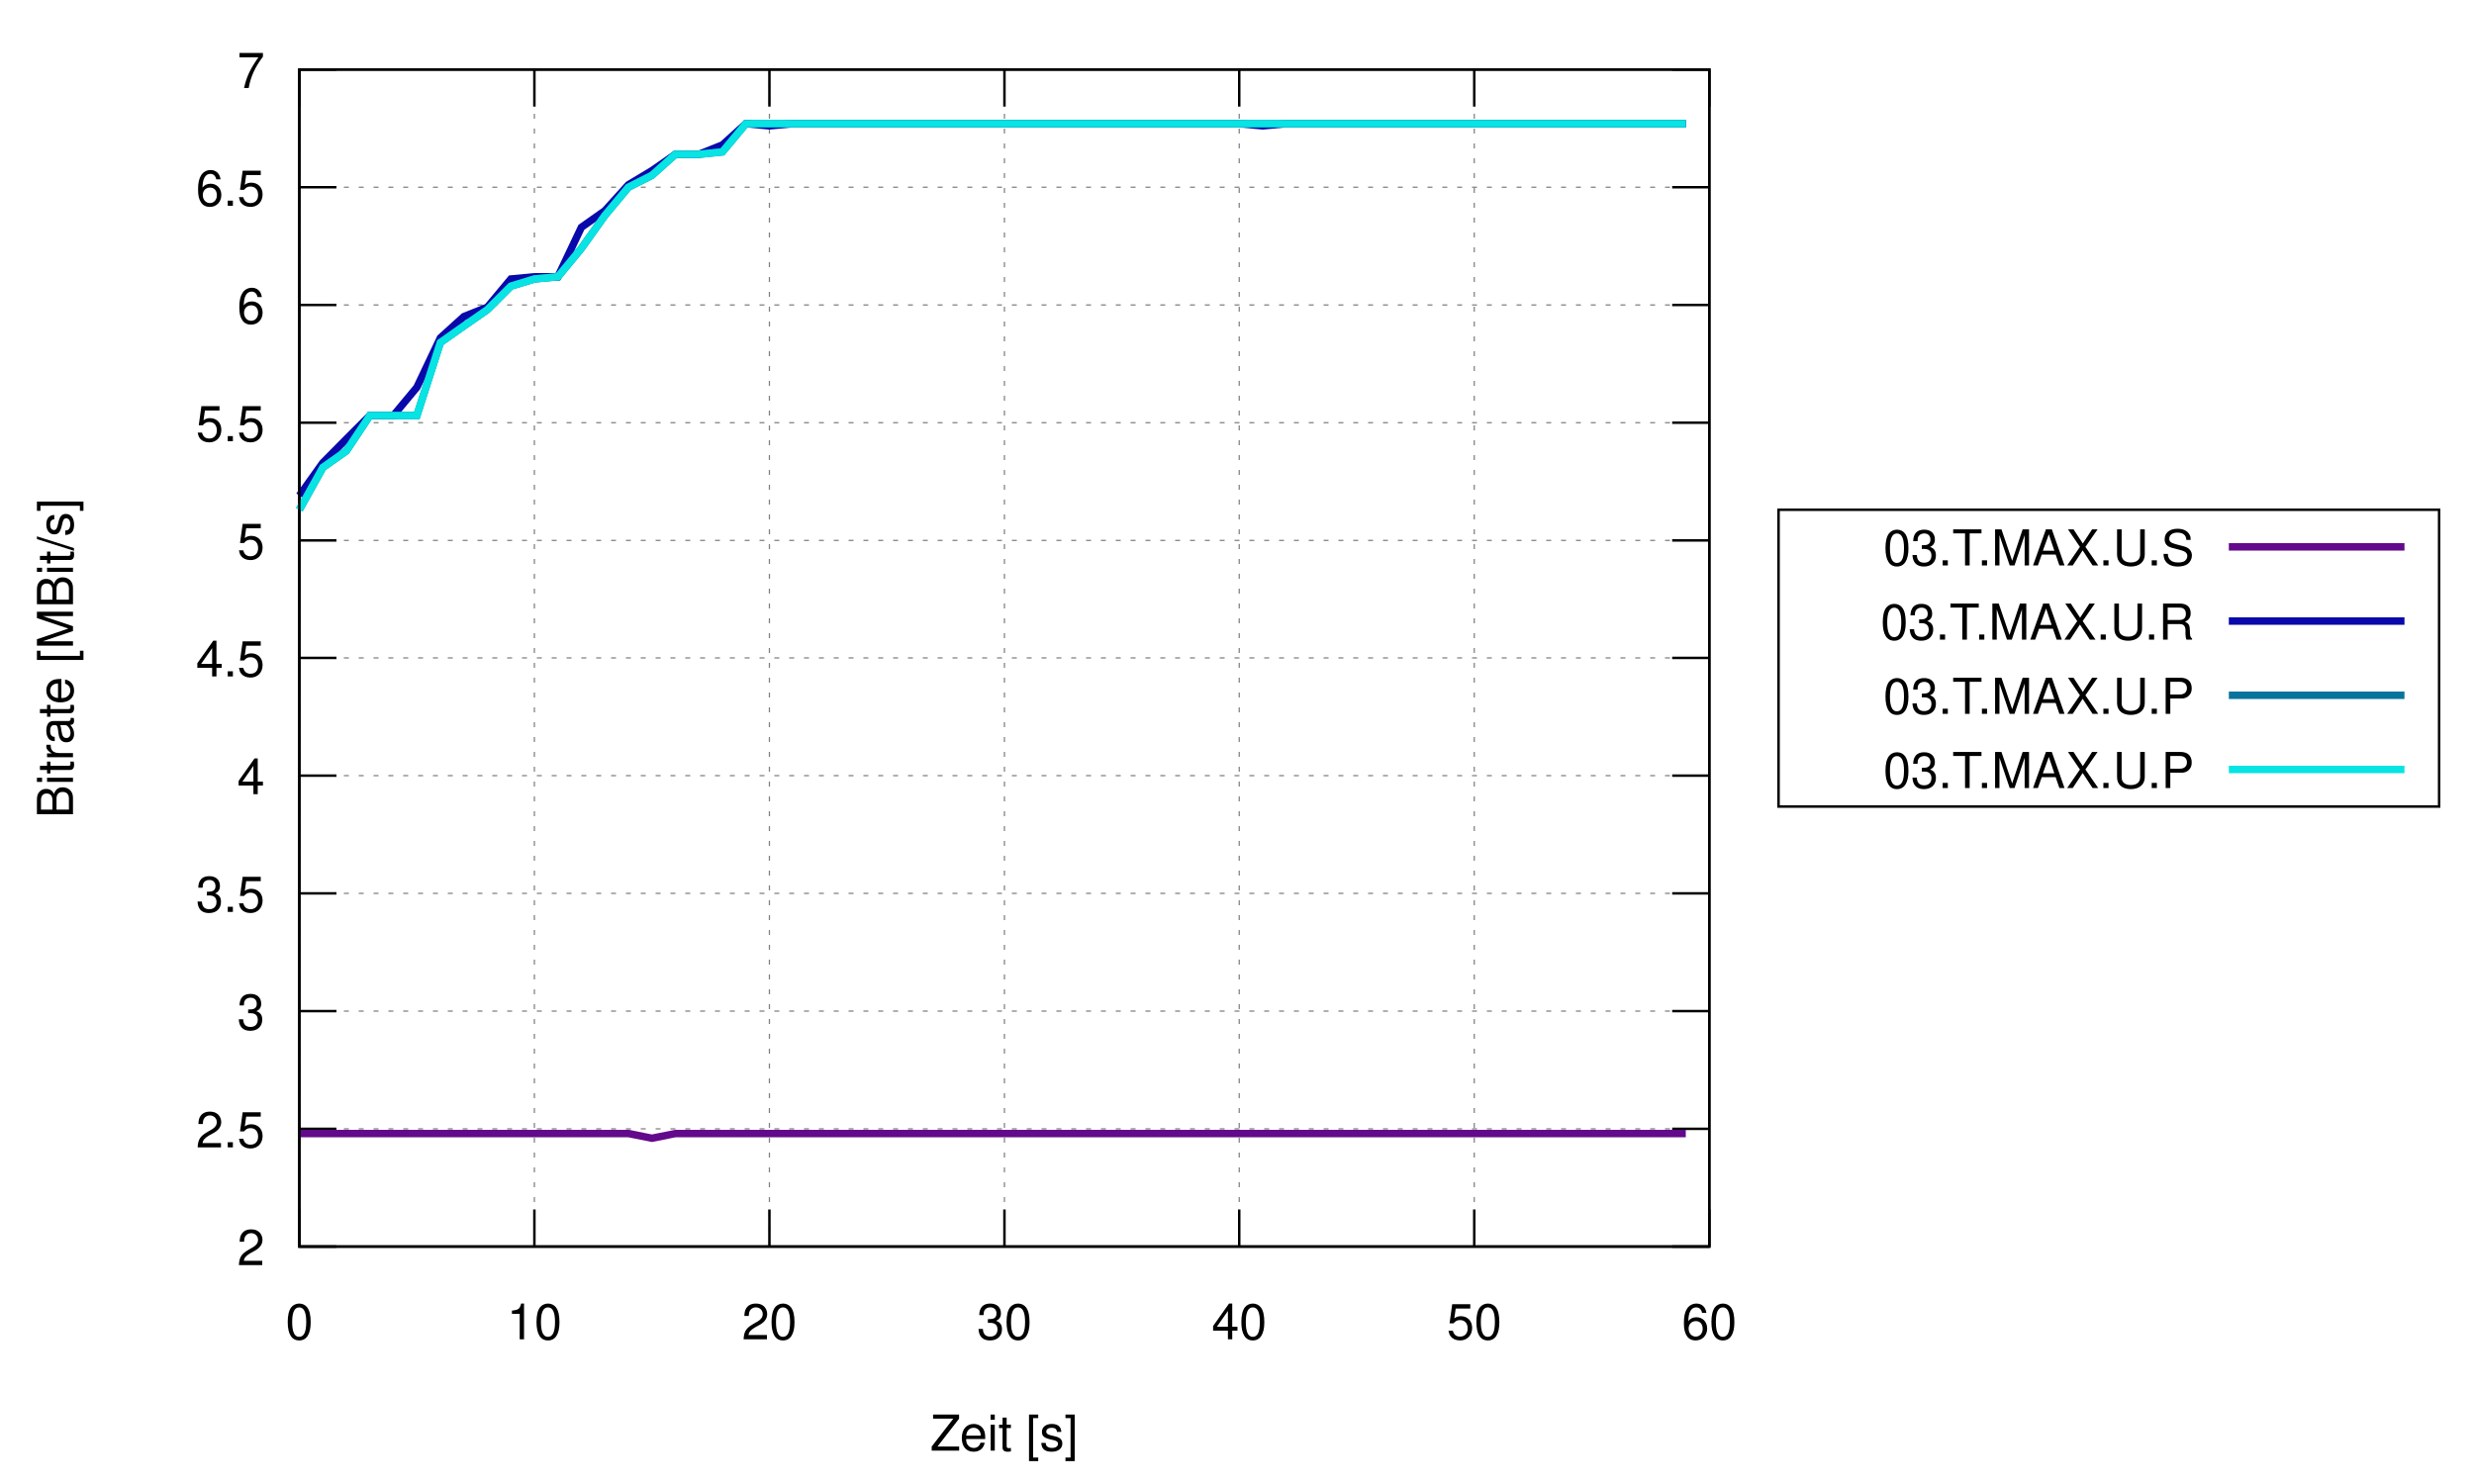
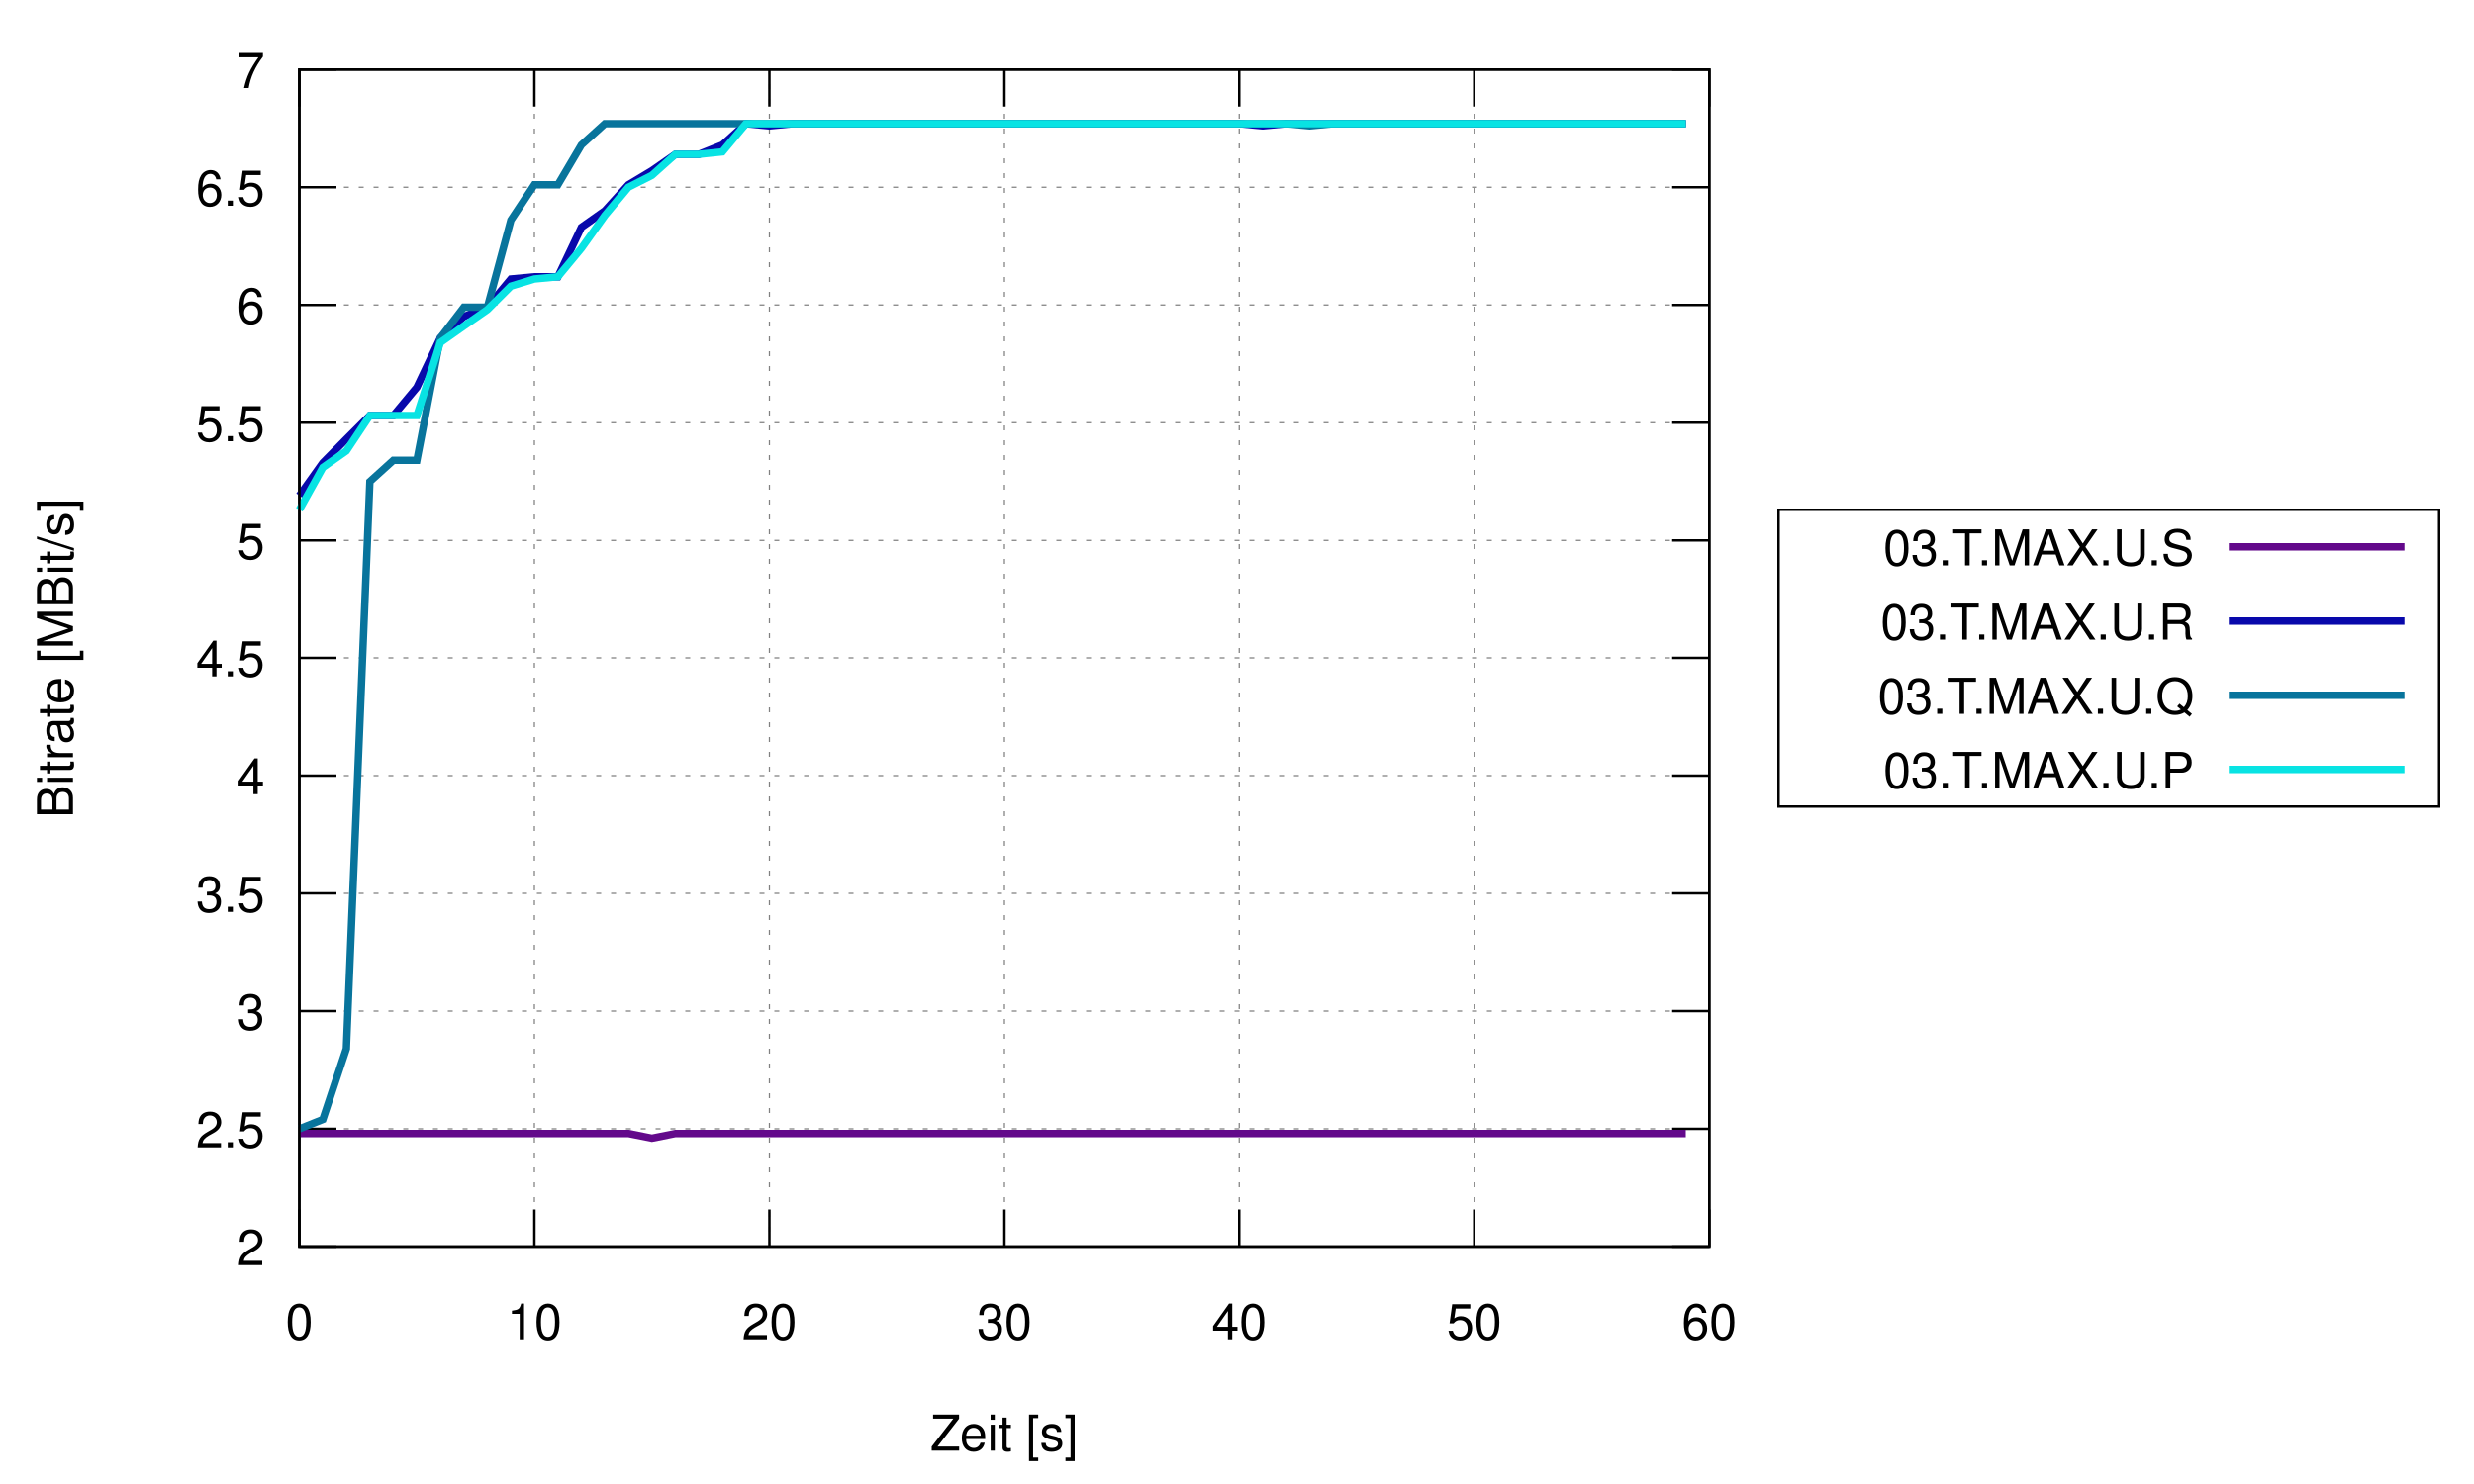
<svg xmlns="http://www.w3.org/2000/svg" xmlns:xlink="http://www.w3.org/1999/xlink" width="1000" height="600" viewBox="0 0 1000 600">
  <g id="gnuplot_canvas">
    <rect x="0" y="0" width="1000" height="600" fill="none" />
    <defs>
      <circle id="gpDot" r="0.5" stroke-width="0.5" />
      <path id="gpPt0" stroke-width="0.133" stroke="currentColor" d="M-1,0 h2 M0,-1 v2" />
      <path id="gpPt1" stroke-width="0.133" stroke="currentColor" d="M-1,-1 L1,1 M1,-1 L-1,1" />
      <path id="gpPt2" stroke-width="0.133" stroke="currentColor" d="M-1,0 L1,0 M0,-1 L0,1 M-1,-1 L1,1 M-1,1 L1,-1" />
      <rect id="gpPt3" stroke-width="0.133" stroke="currentColor" x="-1" y="-1" width="2" height="2" />
      <rect id="gpPt4" stroke-width="0.133" stroke="currentColor" fill="currentColor" x="-1" y="-1" width="2" height="2" />
      <circle id="gpPt5" stroke-width="0.133" stroke="currentColor" cx="0" cy="0" r="1" />
      <use xlink:href="#gpPt5" id="gpPt6" fill="currentColor" stroke="none" />
      <path id="gpPt7" stroke-width="0.133" stroke="currentColor" d="M0,-1.33 L-1.33,0.67 L1.33,0.67 z" />
      <use xlink:href="#gpPt7" id="gpPt8" fill="currentColor" stroke="none" />
      <use xlink:href="#gpPt7" id="gpPt9" stroke="currentColor" transform="rotate(180)" />
      <use xlink:href="#gpPt9" id="gpPt10" fill="currentColor" stroke="none" />
      <use xlink:href="#gpPt3" id="gpPt11" stroke="currentColor" transform="rotate(45)" />
      <use xlink:href="#gpPt11" id="gpPt12" fill="currentColor" stroke="none" />
      <path id="gpPt13" stroke-width="0.133" stroke="currentColor" d="M0,1.330 L1.265,0.411 L0.782,-1.067 L-0.782,-1.076 L-1.265,0.411 z" />
      <use xlink:href="#gpPt13" id="gpPt14" fill="currentColor" stroke="none" />
      <filter id="textbox" filterUnits="objectBoundingBox" x="0" y="0" height="1" width="1">
        <feFlood flood-color="white" flood-opacity="1" result="bgnd" />
        <feComposite in="SourceGraphic" in2="bgnd" operator="atop" />
      </filter>
      <filter id="greybox" filterUnits="objectBoundingBox" x="0" y="0" height="1" width="1">
        <feFlood flood-color="lightgrey" flood-opacity="1" result="grey" />
        <feComposite in="SourceGraphic" in2="grey" operator="atop" />
      </filter>
    </defs>
    <g fill="none" color="white" stroke="currentColor" stroke-width="1.00" stroke-linecap="butt" stroke-linejoin="miter">
</g>
    <g fill="none" color="black" stroke="currentColor" stroke-width="1.00" stroke-linecap="butt" stroke-linejoin="miter">
</g>
    <g fill="none" color="black" stroke="black" stroke-width="0.50" stroke-linecap="butt" stroke-linejoin="miter">
</g>
    <g fill="none" color="gray" stroke="currentColor" stroke-width="0.50" stroke-linecap="butt" stroke-linejoin="miter">
      <path stroke="gray" stroke-dasharray="2,4" class="gridline" d="M121.0,504.0 L690.9,504.0  " />
    </g>
    <g fill="none" color="gray" stroke="gray" stroke-width="1.00" stroke-linecap="butt" stroke-linejoin="miter">
</g>
    <g fill="none" color="black" stroke="currentColor" stroke-width="1.00" stroke-linecap="butt" stroke-linejoin="miter">
      <path stroke="black" d="M121.0,504.0 L136.0,504.0 M690.9,504.0 L675.9,504.0  " />
      <g transform="translate(107.0,511.5)" stroke="none" fill="black" font-family="Helvetica" font-size="20.00" text-anchor="end">
        <text>
          <tspan font-family="Helvetica"> 2</tspan>
        </text>
      </g>
    </g>
    <g fill="none" color="black" stroke="currentColor" stroke-width="1.00" stroke-linecap="butt" stroke-linejoin="miter">
</g>
    <g fill="none" color="black" stroke="black" stroke-width="0.50" stroke-linecap="butt" stroke-linejoin="miter">
</g>
    <g fill="none" color="gray" stroke="currentColor" stroke-width="0.50" stroke-linecap="butt" stroke-linejoin="miter">
      <path stroke="gray" stroke-dasharray="2,4" class="gridline" d="M121.0,456.4 L690.9,456.4  " />
    </g>
    <g fill="none" color="gray" stroke="gray" stroke-width="1.00" stroke-linecap="butt" stroke-linejoin="miter">
</g>
    <g fill="none" color="black" stroke="currentColor" stroke-width="1.00" stroke-linecap="butt" stroke-linejoin="miter">
      <path stroke="black" d="M121.0,456.4 L136.0,456.4 M690.9,456.4 L675.9,456.4  " />
      <g transform="translate(107.0,463.9)" stroke="none" fill="black" font-family="Helvetica" font-size="20.00" text-anchor="end">
        <text>
          <tspan font-family="Helvetica"> 2.5</tspan>
        </text>
      </g>
    </g>
    <g fill="none" color="black" stroke="currentColor" stroke-width="1.00" stroke-linecap="butt" stroke-linejoin="miter">
</g>
    <g fill="none" color="black" stroke="black" stroke-width="0.50" stroke-linecap="butt" stroke-linejoin="miter">
</g>
    <g fill="none" color="gray" stroke="currentColor" stroke-width="0.50" stroke-linecap="butt" stroke-linejoin="miter">
      <path stroke="gray" stroke-dasharray="2,4" class="gridline" d="M121.0,408.8 L690.9,408.8  " />
    </g>
    <g fill="none" color="gray" stroke="gray" stroke-width="1.00" stroke-linecap="butt" stroke-linejoin="miter">
</g>
    <g fill="none" color="black" stroke="currentColor" stroke-width="1.00" stroke-linecap="butt" stroke-linejoin="miter">
      <path stroke="black" d="M121.0,408.8 L136.0,408.8 M690.9,408.8 L675.9,408.8  " />
      <g transform="translate(107.0,416.3)" stroke="none" fill="black" font-family="Helvetica" font-size="20.00" text-anchor="end">
        <text>
          <tspan font-family="Helvetica"> 3</tspan>
        </text>
      </g>
    </g>
    <g fill="none" color="black" stroke="currentColor" stroke-width="1.00" stroke-linecap="butt" stroke-linejoin="miter">
</g>
    <g fill="none" color="black" stroke="black" stroke-width="0.50" stroke-linecap="butt" stroke-linejoin="miter">
</g>
    <g fill="none" color="gray" stroke="currentColor" stroke-width="0.50" stroke-linecap="butt" stroke-linejoin="miter">
      <path stroke="gray" stroke-dasharray="2,4" class="gridline" d="M121.0,361.2 L690.9,361.2  " />
    </g>
    <g fill="none" color="gray" stroke="gray" stroke-width="1.00" stroke-linecap="butt" stroke-linejoin="miter">
</g>
    <g fill="none" color="black" stroke="currentColor" stroke-width="1.00" stroke-linecap="butt" stroke-linejoin="miter">
      <path stroke="black" d="M121.0,361.2 L136.0,361.2 M690.9,361.2 L675.9,361.2  " />
      <g transform="translate(107.0,368.7)" stroke="none" fill="black" font-family="Helvetica" font-size="20.00" text-anchor="end">
        <text>
          <tspan font-family="Helvetica"> 3.5</tspan>
        </text>
      </g>
    </g>
    <g fill="none" color="black" stroke="currentColor" stroke-width="1.00" stroke-linecap="butt" stroke-linejoin="miter">
</g>
    <g fill="none" color="black" stroke="black" stroke-width="0.50" stroke-linecap="butt" stroke-linejoin="miter">
</g>
    <g fill="none" color="gray" stroke="currentColor" stroke-width="0.50" stroke-linecap="butt" stroke-linejoin="miter">
      <path stroke="gray" stroke-dasharray="2,4" class="gridline" d="M121.0,313.6 L690.9,313.6  " />
    </g>
    <g fill="none" color="gray" stroke="gray" stroke-width="1.00" stroke-linecap="butt" stroke-linejoin="miter">
</g>
    <g fill="none" color="black" stroke="currentColor" stroke-width="1.00" stroke-linecap="butt" stroke-linejoin="miter">
      <path stroke="black" d="M121.0,313.6 L136.0,313.6 M690.9,313.6 L675.9,313.6  " />
      <g transform="translate(107.0,321.1)" stroke="none" fill="black" font-family="Helvetica" font-size="20.00" text-anchor="end">
        <text>
          <tspan font-family="Helvetica"> 4</tspan>
        </text>
      </g>
    </g>
    <g fill="none" color="black" stroke="currentColor" stroke-width="1.00" stroke-linecap="butt" stroke-linejoin="miter">
</g>
    <g fill="none" color="black" stroke="black" stroke-width="0.50" stroke-linecap="butt" stroke-linejoin="miter">
</g>
    <g fill="none" color="gray" stroke="currentColor" stroke-width="0.50" stroke-linecap="butt" stroke-linejoin="miter">
      <path stroke="gray" stroke-dasharray="2,4" class="gridline" d="M121.0,266.0 L690.9,266.0  " />
    </g>
    <g fill="none" color="gray" stroke="gray" stroke-width="1.00" stroke-linecap="butt" stroke-linejoin="miter">
</g>
    <g fill="none" color="black" stroke="currentColor" stroke-width="1.00" stroke-linecap="butt" stroke-linejoin="miter">
      <path stroke="black" d="M121.0,266.0 L136.0,266.0 M690.9,266.0 L675.9,266.0  " />
      <g transform="translate(107.0,273.5)" stroke="none" fill="black" font-family="Helvetica" font-size="20.00" text-anchor="end">
        <text>
          <tspan font-family="Helvetica"> 4.5</tspan>
        </text>
      </g>
    </g>
    <g fill="none" color="black" stroke="currentColor" stroke-width="1.00" stroke-linecap="butt" stroke-linejoin="miter">
</g>
    <g fill="none" color="black" stroke="black" stroke-width="0.50" stroke-linecap="butt" stroke-linejoin="miter">
</g>
    <g fill="none" color="gray" stroke="currentColor" stroke-width="0.50" stroke-linecap="butt" stroke-linejoin="miter">
      <path stroke="gray" stroke-dasharray="2,4" class="gridline" d="M121.0,218.5 L690.9,218.5  " />
    </g>
    <g fill="none" color="gray" stroke="gray" stroke-width="1.00" stroke-linecap="butt" stroke-linejoin="miter">
</g>
    <g fill="none" color="black" stroke="currentColor" stroke-width="1.00" stroke-linecap="butt" stroke-linejoin="miter">
      <path stroke="black" d="M121.0,218.5 L136.0,218.5 M690.9,218.5 L675.9,218.5  " />
      <g transform="translate(107.0,226.0)" stroke="none" fill="black" font-family="Helvetica" font-size="20.00" text-anchor="end">
        <text>
          <tspan font-family="Helvetica"> 5</tspan>
        </text>
      </g>
    </g>
    <g fill="none" color="black" stroke="currentColor" stroke-width="1.00" stroke-linecap="butt" stroke-linejoin="miter">
</g>
    <g fill="none" color="black" stroke="black" stroke-width="0.50" stroke-linecap="butt" stroke-linejoin="miter">
</g>
    <g fill="none" color="gray" stroke="currentColor" stroke-width="0.50" stroke-linecap="butt" stroke-linejoin="miter">
      <path stroke="gray" stroke-dasharray="2,4" class="gridline" d="M121.0,170.9 L690.9,170.9  " />
    </g>
    <g fill="none" color="gray" stroke="gray" stroke-width="1.00" stroke-linecap="butt" stroke-linejoin="miter">
</g>
    <g fill="none" color="black" stroke="currentColor" stroke-width="1.00" stroke-linecap="butt" stroke-linejoin="miter">
      <path stroke="black" d="M121.0,170.9 L136.0,170.9 M690.9,170.9 L675.9,170.9  " />
      <g transform="translate(107.0,178.4)" stroke="none" fill="black" font-family="Helvetica" font-size="20.00" text-anchor="end">
        <text>
          <tspan font-family="Helvetica"> 5.5</tspan>
        </text>
      </g>
    </g>
    <g fill="none" color="black" stroke="currentColor" stroke-width="1.00" stroke-linecap="butt" stroke-linejoin="miter">
</g>
    <g fill="none" color="black" stroke="black" stroke-width="0.50" stroke-linecap="butt" stroke-linejoin="miter">
</g>
    <g fill="none" color="gray" stroke="currentColor" stroke-width="0.50" stroke-linecap="butt" stroke-linejoin="miter">
      <path stroke="gray" stroke-dasharray="2,4" class="gridline" d="M121.0,123.3 L690.9,123.3  " />
    </g>
    <g fill="none" color="gray" stroke="gray" stroke-width="1.00" stroke-linecap="butt" stroke-linejoin="miter">
</g>
    <g fill="none" color="black" stroke="currentColor" stroke-width="1.00" stroke-linecap="butt" stroke-linejoin="miter">
      <path stroke="black" d="M121.0,123.3 L136.0,123.3 M690.9,123.3 L675.9,123.3  " />
      <g transform="translate(107.0,130.8)" stroke="none" fill="black" font-family="Helvetica" font-size="20.00" text-anchor="end">
        <text>
          <tspan font-family="Helvetica"> 6</tspan>
        </text>
      </g>
    </g>
    <g fill="none" color="black" stroke="currentColor" stroke-width="1.00" stroke-linecap="butt" stroke-linejoin="miter">
</g>
    <g fill="none" color="black" stroke="black" stroke-width="0.50" stroke-linecap="butt" stroke-linejoin="miter">
</g>
    <g fill="none" color="gray" stroke="currentColor" stroke-width="0.50" stroke-linecap="butt" stroke-linejoin="miter">
      <path stroke="gray" stroke-dasharray="2,4" class="gridline" d="M121.0,75.7 L690.9,75.7  " />
    </g>
    <g fill="none" color="gray" stroke="gray" stroke-width="1.00" stroke-linecap="butt" stroke-linejoin="miter">
</g>
    <g fill="none" color="black" stroke="currentColor" stroke-width="1.00" stroke-linecap="butt" stroke-linejoin="miter">
      <path stroke="black" d="M121.0,75.7 L136.0,75.7 M690.9,75.7 L675.9,75.7  " />
      <g transform="translate(107.0,83.2)" stroke="none" fill="black" font-family="Helvetica" font-size="20.00" text-anchor="end">
        <text>
          <tspan font-family="Helvetica"> 6.5</tspan>
        </text>
      </g>
    </g>
    <g fill="none" color="black" stroke="currentColor" stroke-width="1.00" stroke-linecap="butt" stroke-linejoin="miter">
</g>
    <g fill="none" color="black" stroke="black" stroke-width="0.50" stroke-linecap="butt" stroke-linejoin="miter">
</g>
    <g fill="none" color="gray" stroke="currentColor" stroke-width="0.50" stroke-linecap="butt" stroke-linejoin="miter">
      <path stroke="gray" stroke-dasharray="2,4" class="gridline" d="M121.0,28.1 L690.9,28.1  " />
    </g>
    <g fill="none" color="gray" stroke="gray" stroke-width="1.00" stroke-linecap="butt" stroke-linejoin="miter">
</g>
    <g fill="none" color="black" stroke="currentColor" stroke-width="1.00" stroke-linecap="butt" stroke-linejoin="miter">
      <path stroke="black" d="M121.0,28.1 L136.0,28.1 M690.9,28.1 L675.9,28.1  " />
      <g transform="translate(107.0,35.6)" stroke="none" fill="black" font-family="Helvetica" font-size="20.00" text-anchor="end">
        <text>
          <tspan font-family="Helvetica"> 7</tspan>
        </text>
      </g>
    </g>
    <g fill="none" color="black" stroke="currentColor" stroke-width="1.00" stroke-linecap="butt" stroke-linejoin="miter">
</g>
    <g fill="none" color="black" stroke="black" stroke-width="0.50" stroke-linecap="butt" stroke-linejoin="miter">
</g>
    <g fill="none" color="gray" stroke="currentColor" stroke-width="0.50" stroke-linecap="butt" stroke-linejoin="miter">
      <path stroke="gray" stroke-dasharray="2,4" class="gridline" d="M121.0,504.0 L121.0,28.1  " />
    </g>
    <g fill="none" color="gray" stroke="gray" stroke-width="1.00" stroke-linecap="butt" stroke-linejoin="miter">
</g>
    <g fill="none" color="black" stroke="currentColor" stroke-width="1.00" stroke-linecap="butt" stroke-linejoin="miter">
      <path stroke="black" d="M121.0,504.0 L121.0,489.0 M121.0,28.1 L121.0,43.1  " />
      <g transform="translate(121.0,541.5)" stroke="none" fill="black" font-family="Helvetica" font-size="20.00" text-anchor="middle">
        <text>
          <tspan font-family="Helvetica"> 0</tspan>
        </text>
      </g>
    </g>
    <g fill="none" color="black" stroke="currentColor" stroke-width="1.00" stroke-linecap="butt" stroke-linejoin="miter">
</g>
    <g fill="none" color="black" stroke="black" stroke-width="0.50" stroke-linecap="butt" stroke-linejoin="miter">
</g>
    <g fill="none" color="gray" stroke="currentColor" stroke-width="0.50" stroke-linecap="butt" stroke-linejoin="miter">
      <path stroke="gray" stroke-dasharray="2,4" class="gridline" d="M216.0,504.0 L216.0,28.1  " />
    </g>
    <g fill="none" color="gray" stroke="gray" stroke-width="1.00" stroke-linecap="butt" stroke-linejoin="miter">
</g>
    <g fill="none" color="black" stroke="currentColor" stroke-width="1.00" stroke-linecap="butt" stroke-linejoin="miter">
      <path stroke="black" d="M216.0,504.0 L216.0,489.0 M216.0,28.1 L216.0,43.1  " />
      <g transform="translate(216.0,541.5)" stroke="none" fill="black" font-family="Helvetica" font-size="20.00" text-anchor="middle">
        <text>
          <tspan font-family="Helvetica"> 10</tspan>
        </text>
      </g>
    </g>
    <g fill="none" color="black" stroke="currentColor" stroke-width="1.00" stroke-linecap="butt" stroke-linejoin="miter">
</g>
    <g fill="none" color="black" stroke="black" stroke-width="0.50" stroke-linecap="butt" stroke-linejoin="miter">
</g>
    <g fill="none" color="gray" stroke="currentColor" stroke-width="0.50" stroke-linecap="butt" stroke-linejoin="miter">
      <path stroke="gray" stroke-dasharray="2,4" class="gridline" d="M311.0,504.0 L311.0,28.1  " />
    </g>
    <g fill="none" color="gray" stroke="gray" stroke-width="1.00" stroke-linecap="butt" stroke-linejoin="miter">
</g>
    <g fill="none" color="black" stroke="currentColor" stroke-width="1.00" stroke-linecap="butt" stroke-linejoin="miter">
      <path stroke="black" d="M311.0,504.0 L311.0,489.0 M311.0,28.1 L311.0,43.1  " />
      <g transform="translate(311.0,541.5)" stroke="none" fill="black" font-family="Helvetica" font-size="20.00" text-anchor="middle">
        <text>
          <tspan font-family="Helvetica"> 20</tspan>
        </text>
      </g>
    </g>
    <g fill="none" color="black" stroke="currentColor" stroke-width="1.00" stroke-linecap="butt" stroke-linejoin="miter">
</g>
    <g fill="none" color="black" stroke="black" stroke-width="0.50" stroke-linecap="butt" stroke-linejoin="miter">
</g>
    <g fill="none" color="gray" stroke="currentColor" stroke-width="0.50" stroke-linecap="butt" stroke-linejoin="miter">
      <path stroke="gray" stroke-dasharray="2,4" class="gridline" d="M406.0,504.0 L406.0,28.1  " />
    </g>
    <g fill="none" color="gray" stroke="gray" stroke-width="1.00" stroke-linecap="butt" stroke-linejoin="miter">
</g>
    <g fill="none" color="black" stroke="currentColor" stroke-width="1.00" stroke-linecap="butt" stroke-linejoin="miter">
      <path stroke="black" d="M406.0,504.0 L406.0,489.0 M406.0,28.1 L406.0,43.1  " />
      <g transform="translate(406.0,541.5)" stroke="none" fill="black" font-family="Helvetica" font-size="20.00" text-anchor="middle">
        <text>
          <tspan font-family="Helvetica"> 30</tspan>
        </text>
      </g>
    </g>
    <g fill="none" color="black" stroke="currentColor" stroke-width="1.00" stroke-linecap="butt" stroke-linejoin="miter">
</g>
    <g fill="none" color="black" stroke="black" stroke-width="0.50" stroke-linecap="butt" stroke-linejoin="miter">
</g>
    <g fill="none" color="gray" stroke="currentColor" stroke-width="0.50" stroke-linecap="butt" stroke-linejoin="miter">
      <path stroke="gray" stroke-dasharray="2,4" class="gridline" d="M500.9,504.0 L500.9,28.1  " />
    </g>
    <g fill="none" color="gray" stroke="gray" stroke-width="1.00" stroke-linecap="butt" stroke-linejoin="miter">
</g>
    <g fill="none" color="black" stroke="currentColor" stroke-width="1.00" stroke-linecap="butt" stroke-linejoin="miter">
      <path stroke="black" d="M500.9,504.0 L500.9,489.0 M500.9,28.1 L500.9,43.1  " />
      <g transform="translate(500.9,541.5)" stroke="none" fill="black" font-family="Helvetica" font-size="20.00" text-anchor="middle">
        <text>
          <tspan font-family="Helvetica"> 40</tspan>
        </text>
      </g>
    </g>
    <g fill="none" color="black" stroke="currentColor" stroke-width="1.00" stroke-linecap="butt" stroke-linejoin="miter">
</g>
    <g fill="none" color="black" stroke="black" stroke-width="0.50" stroke-linecap="butt" stroke-linejoin="miter">
</g>
    <g fill="none" color="gray" stroke="currentColor" stroke-width="0.50" stroke-linecap="butt" stroke-linejoin="miter">
      <path stroke="gray" stroke-dasharray="2,4" class="gridline" d="M595.9,504.0 L595.9,28.1  " />
    </g>
    <g fill="none" color="gray" stroke="gray" stroke-width="1.00" stroke-linecap="butt" stroke-linejoin="miter">
</g>
    <g fill="none" color="black" stroke="currentColor" stroke-width="1.00" stroke-linecap="butt" stroke-linejoin="miter">
      <path stroke="black" d="M595.9,504.0 L595.9,489.0 M595.9,28.1 L595.9,43.1  " />
      <g transform="translate(595.9,541.5)" stroke="none" fill="black" font-family="Helvetica" font-size="20.00" text-anchor="middle">
        <text>
          <tspan font-family="Helvetica"> 50</tspan>
        </text>
      </g>
    </g>
    <g fill="none" color="black" stroke="currentColor" stroke-width="1.00" stroke-linecap="butt" stroke-linejoin="miter">
</g>
    <g fill="none" color="black" stroke="black" stroke-width="0.50" stroke-linecap="butt" stroke-linejoin="miter">
</g>
    <g fill="none" color="gray" stroke="currentColor" stroke-width="0.50" stroke-linecap="butt" stroke-linejoin="miter">
      <path stroke="gray" stroke-dasharray="2,4" class="gridline" d="M690.9,504.0 L690.9,28.1  " />
    </g>
    <g fill="none" color="gray" stroke="gray" stroke-width="1.00" stroke-linecap="butt" stroke-linejoin="miter">
</g>
    <g fill="none" color="black" stroke="currentColor" stroke-width="1.00" stroke-linecap="butt" stroke-linejoin="miter">
      <path stroke="black" d="M690.9,504.0 L690.9,489.0 M690.9,28.1 L690.9,43.1  " />
      <g transform="translate(690.9,541.5)" stroke="none" fill="black" font-family="Helvetica" font-size="20.00" text-anchor="middle">
        <text>
          <tspan font-family="Helvetica"> 60</tspan>
        </text>
      </g>
    </g>
    <g fill="none" color="black" stroke="currentColor" stroke-width="1.00" stroke-linecap="butt" stroke-linejoin="miter">
</g>
    <g fill="none" color="black" stroke="currentColor" stroke-width="1.00" stroke-linecap="butt" stroke-linejoin="miter">
      <path stroke="black" d="M121.0,28.1 L121.0,504.0 L690.9,504.0 L690.9,28.1 L121.0,28.1 Z  " />
    </g>
    <g fill="none" color="black" stroke="currentColor" stroke-width="1.00" stroke-linecap="butt" stroke-linejoin="miter">
      <g transform="translate(29.5,266.1) rotate(270)" stroke="none" fill="black" font-family="Helvetica" font-size="20.00" text-anchor="middle">
        <text>
          <tspan font-family="Helvetica">Bitrate [MBit/s]</tspan>
        </text>
      </g>
    </g>
    <g fill="none" color="black" stroke="currentColor" stroke-width="1.00" stroke-linecap="butt" stroke-linejoin="miter">
      <g transform="translate(405.9,586.5)" stroke="none" fill="black" font-family="Helvetica" font-size="20.00" text-anchor="middle">
        <text>
          <tspan font-family="Helvetica">Zeit [s]</tspan>
        </text>
      </g>
    </g>
    <g fill="none" color="black" stroke="currentColor" stroke-width="1.00" stroke-linecap="butt" stroke-linejoin="miter">
</g>
    <g fill="none" color="black" stroke="currentColor" stroke-width="1.00" stroke-linecap="butt" stroke-linejoin="miter">
      <path stroke="black" d="M718.9,326.1 L718.9,206.1 L985.9,206.1 L985.9,326.1 L718.9,326.1 Z  " />
    </g>
    <g id="gnuplot_plot_1">
      <g fill="none" color="white" stroke="black" stroke-width="3.00" stroke-linecap="butt" stroke-linejoin="miter">
</g>
      <g fill="none" color="black" stroke="currentColor" stroke-width="3.00" stroke-linecap="butt" stroke-linejoin="miter">
        <g transform="translate(886.9,228.6)" stroke="none" fill="black" font-family="Helvetica" font-size="20.00" text-anchor="end">
          <text>
            <tspan font-family="Helvetica">03.T.MAX.U.S</tspan>
          </text>
        </g>
      </g>
      <g fill="none" color="black" stroke="currentColor" stroke-width="3.00" stroke-linecap="butt" stroke-linejoin="miter">
        <path stroke="rgb( 99,   9, 139)" d="M900.9,221.1 L971.9,221.1 M121.0,458.3 L130.5,458.3 L140.0,458.3 L149.5,458.3 L159.0,458.3 L168.5,458.3   L178.0,458.3 L187.5,458.3 L197.0,458.3 L206.5,458.3 L216.0,458.3 L225.5,458.3 L235.0,458.3 L244.5,458.3   L254.0,458.3 L263.5,460.2 L273.0,458.3 L282.5,458.3 L292.0,458.3 L301.5,458.3 L311.0,458.3 L320.5,458.3   L330.0,458.3 L339.5,458.3 L349.0,458.3 L358.5,458.3 L368.0,458.3 L377.5,458.3 L387.0,458.3 L396.5,458.3   L406.0,458.3 L415.4,458.3 L424.9,458.3 L434.4,458.3 L443.9,458.3 L453.4,458.3 L462.9,458.3 L472.4,458.3   L481.9,458.3 L491.4,458.3 L500.9,458.3 L510.4,458.3 L519.9,458.3 L529.4,458.3 L538.9,458.3 L548.4,458.3   L557.9,458.3 L567.4,458.3 L576.9,458.3 L586.4,458.3 L595.9,458.3 L605.4,458.3 L614.9,458.3 L624.4,458.3   L633.9,458.3 L643.4,458.3 L652.9,458.3 L662.4,458.3 L671.9,458.3 L681.4,458.3  " />
      </g>
    </g>
    <g id="gnuplot_plot_2">
      <g fill="none" color="black" stroke="currentColor" stroke-width="3.00" stroke-linecap="butt" stroke-linejoin="miter">
        <g transform="translate(886.9,258.6)" stroke="none" fill="black" font-family="Helvetica" font-size="20.00" text-anchor="end">
          <text>
            <tspan font-family="Helvetica">03.T.MAX.U.R</tspan>
          </text>
        </g>
      </g>
      <g fill="none" color="black" stroke="currentColor" stroke-width="3.00" stroke-linecap="butt" stroke-linejoin="miter">
        <path stroke="rgb(  8,   8, 171)" d="M900.9,251.1 L971.9,251.1 M121.0,200.4 L130.5,187.1 L140.0,177.5 L149.5,168.0 L159.0,168.0 L168.5,156.6   L178.0,136.6 L187.5,128.0 L197.0,124.2 L206.5,112.8 L216.0,111.9 L225.5,111.9 L235.0,91.9 L244.5,85.2   L254.0,74.7 L263.5,69.0 L273.0,62.4 L282.5,62.4 L292.0,58.6 L301.5,50.0 L311.0,50.9 L320.5,50.0   L330.0,50.0 L339.5,50.0 L349.0,50.0 L358.5,50.0 L368.0,50.0 L377.5,50.0 L387.0,50.0 L396.5,50.0   L406.0,50.0 L415.4,50.0 L424.9,50.0 L434.4,50.0 L443.9,50.0 L453.4,50.0 L462.9,50.0 L472.4,50.0   L481.9,50.0 L491.4,50.0 L500.9,50.0 L510.4,50.9 L519.9,50.0 L529.4,50.0 L538.9,50.0 L548.4,50.0   L557.9,50.0 L567.4,50.0 L576.9,50.0 L586.4,50.0 L595.9,50.0 L605.4,50.0 L614.9,50.0 L624.4,50.0   L633.9,50.0 L643.4,50.0 L652.9,50.0 L662.4,50.0 L671.9,50.0 L681.4,50.0  " />
      </g>
    </g>
    <g id="gnuplot_plot_3">
      <g fill="none" color="black" stroke="currentColor" stroke-width="3.00" stroke-linecap="butt" stroke-linejoin="miter">
        <g transform="translate(886.9,288.6)" stroke="none" fill="black" font-family="Helvetica" font-size="20.00" text-anchor="end">
          <text>
-             <tspan font-family="Helvetica">03.T.MAX.U.P</tspan>
+             <tspan font-family="Helvetica">03.T.MAX.U.Q</tspan>
          </text>
        </g>
      </g>
      <g fill="none" color="black" stroke="currentColor" stroke-width="3.00" stroke-linecap="butt" stroke-linejoin="miter">
-         <path stroke="rgb(  8, 116, 156)" d="M900.9,281.1 L971.9,281.1 M121.0,206.1 L130.5,189.0 L140.0,182.3 L149.5,168.0 L159.0,168.0 L168.5,168.0   L178.0,138.5 L187.5,131.8 L197.0,125.2 L206.5,115.7 L216.0,112.8 L225.5,111.9 L235.0,100.4 L244.5,87.1   L254.0,75.7 L263.5,70.9 L273.0,62.4 L282.5,62.4 L292.0,61.4 L301.5,50.0 L311.0,50.0 L320.5,50.0   L330.0,50.0 L339.5,50.0 L349.0,50.0 L358.5,50.0 L368.0,50.0 L377.5,50.0 L387.0,50.0 L396.5,50.0   L406.0,50.0 L415.4,50.0 L424.9,50.0 L434.4,50.0 L443.9,50.0 L453.4,50.0 L462.9,50.0 L472.4,50.0   L481.9,50.0 L491.4,50.0 L500.9,50.0 L510.4,50.0 L519.9,50.0 L529.4,50.0 L538.9,50.0 L548.4,50.0   L557.9,50.0 L567.4,50.0 L576.9,50.0 L586.4,50.0 L595.9,50.0 L605.4,50.0 L614.9,50.0 L624.4,50.0   L633.9,50.0 L643.4,50.0 L652.9,50.0 L662.4,50.0 L671.9,50.0 L681.4,50.0  " />
+         <path stroke="rgb(  8, 116, 156)" d="M900.9,281.1 L971.9,281.1 M121.0,456.4 L130.5,452.6 L140.0,424.0 L149.5,194.7 L159.0,186.1 L168.5,186.1   L178.0,136.6 L187.5,124.2 L197.0,124.2 L206.5,89.0 L216.0,74.7 L225.5,74.7 L235.0,58.6 L244.5,50.0   L254.0,50.0 L263.5,50.0 L273.0,50.0 L282.5,50.0 L292.0,50.0 L301.5,50.0 L311.0,50.0 L320.5,50.0   L330.0,50.0 L339.5,50.0 L349.0,50.0 L358.5,50.0 L368.0,50.0 L377.5,50.0 L387.0,50.0 L396.5,50.0   L406.0,50.0 L415.4,50.0 L424.9,50.0 L434.4,50.0 L443.9,50.0 L453.4,50.0 L462.9,50.0 L472.4,50.0   L481.9,50.0 L491.4,50.0 L500.9,50.0 L510.4,50.0 L519.9,50.0 L529.4,50.9 L538.9,50.0 L548.4,50.0   L557.9,50.0 L567.4,50.0 L576.9,50.0 L586.4,50.0 L595.9,50.0 L605.4,50.0 L614.9,50.0 L624.4,50.0   L633.9,50.0 L643.4,50.0 L652.9,50.0 L662.4,50.0 L671.9,50.0 L681.4,50.0  " />
      </g>
    </g>
    <g id="gnuplot_plot_4">
      <g fill="none" color="black" stroke="currentColor" stroke-width="3.00" stroke-linecap="butt" stroke-linejoin="miter">
        <g transform="translate(886.9,318.6)" stroke="none" fill="black" font-family="Helvetica" font-size="20.00" text-anchor="end">
          <text>
            <tspan font-family="Helvetica">03.T.MAX.U.P</tspan>
          </text>
        </g>
      </g>
      <g fill="none" color="black" stroke="currentColor" stroke-width="3.00" stroke-linecap="butt" stroke-linejoin="miter">
        <path stroke="rgb(  8, 227, 227)" d="M900.9,311.1 L971.9,311.1 M121.0,206.1 L130.5,189.0 L140.0,182.3 L149.5,168.0 L159.0,168.0 L168.5,168.0   L178.0,138.5 L187.5,131.8 L197.0,125.2 L206.5,115.7 L216.0,112.8 L225.5,111.9 L235.0,100.4 L244.5,87.1   L254.0,75.7 L263.5,70.9 L273.0,62.4 L282.5,62.4 L292.0,61.4 L301.5,50.0 L311.0,50.0 L320.5,50.0   L330.0,50.0 L339.5,50.0 L349.0,50.0 L358.5,50.0 L368.0,50.0 L377.5,50.0 L387.0,50.0 L396.5,50.0   L406.0,50.0 L415.4,50.0 L424.9,50.0 L434.4,50.0 L443.9,50.0 L453.4,50.0 L462.9,50.0 L472.4,50.0   L481.9,50.0 L491.4,50.0 L500.9,50.0 L510.4,50.0 L519.9,50.0 L529.4,50.0 L538.9,50.0 L548.4,50.0   L557.9,50.0 L567.4,50.0 L576.9,50.0 L586.4,50.0 L595.9,50.0 L605.4,50.0 L614.9,50.0 L624.4,50.0   L633.9,50.0 L643.4,50.0 L652.9,50.0 L662.4,50.0 L671.9,50.0 L681.4,50.0  " />
      </g>
    </g>
    <g fill="none" color="white" stroke="rgb(  8, 227, 227)" stroke-width="2.00" stroke-linecap="butt" stroke-linejoin="miter">
</g>
    <g fill="none" color="black" stroke="currentColor" stroke-width="2.00" stroke-linecap="butt" stroke-linejoin="miter">
</g>
    <g fill="none" color="black" stroke="black" stroke-width="1.00" stroke-linecap="butt" stroke-linejoin="miter">
</g>
    <g fill="none" color="black" stroke="currentColor" stroke-width="1.00" stroke-linecap="butt" stroke-linejoin="miter">
      <path stroke="black" d="M121.0,28.1 L121.0,504.0 L690.9,504.0 L690.9,28.1 L121.0,28.1 Z  " />
    </g>
    <g fill="none" color="black" stroke="currentColor" stroke-width="1.00" stroke-linecap="butt" stroke-linejoin="miter">
</g>
  </g>
</svg>
